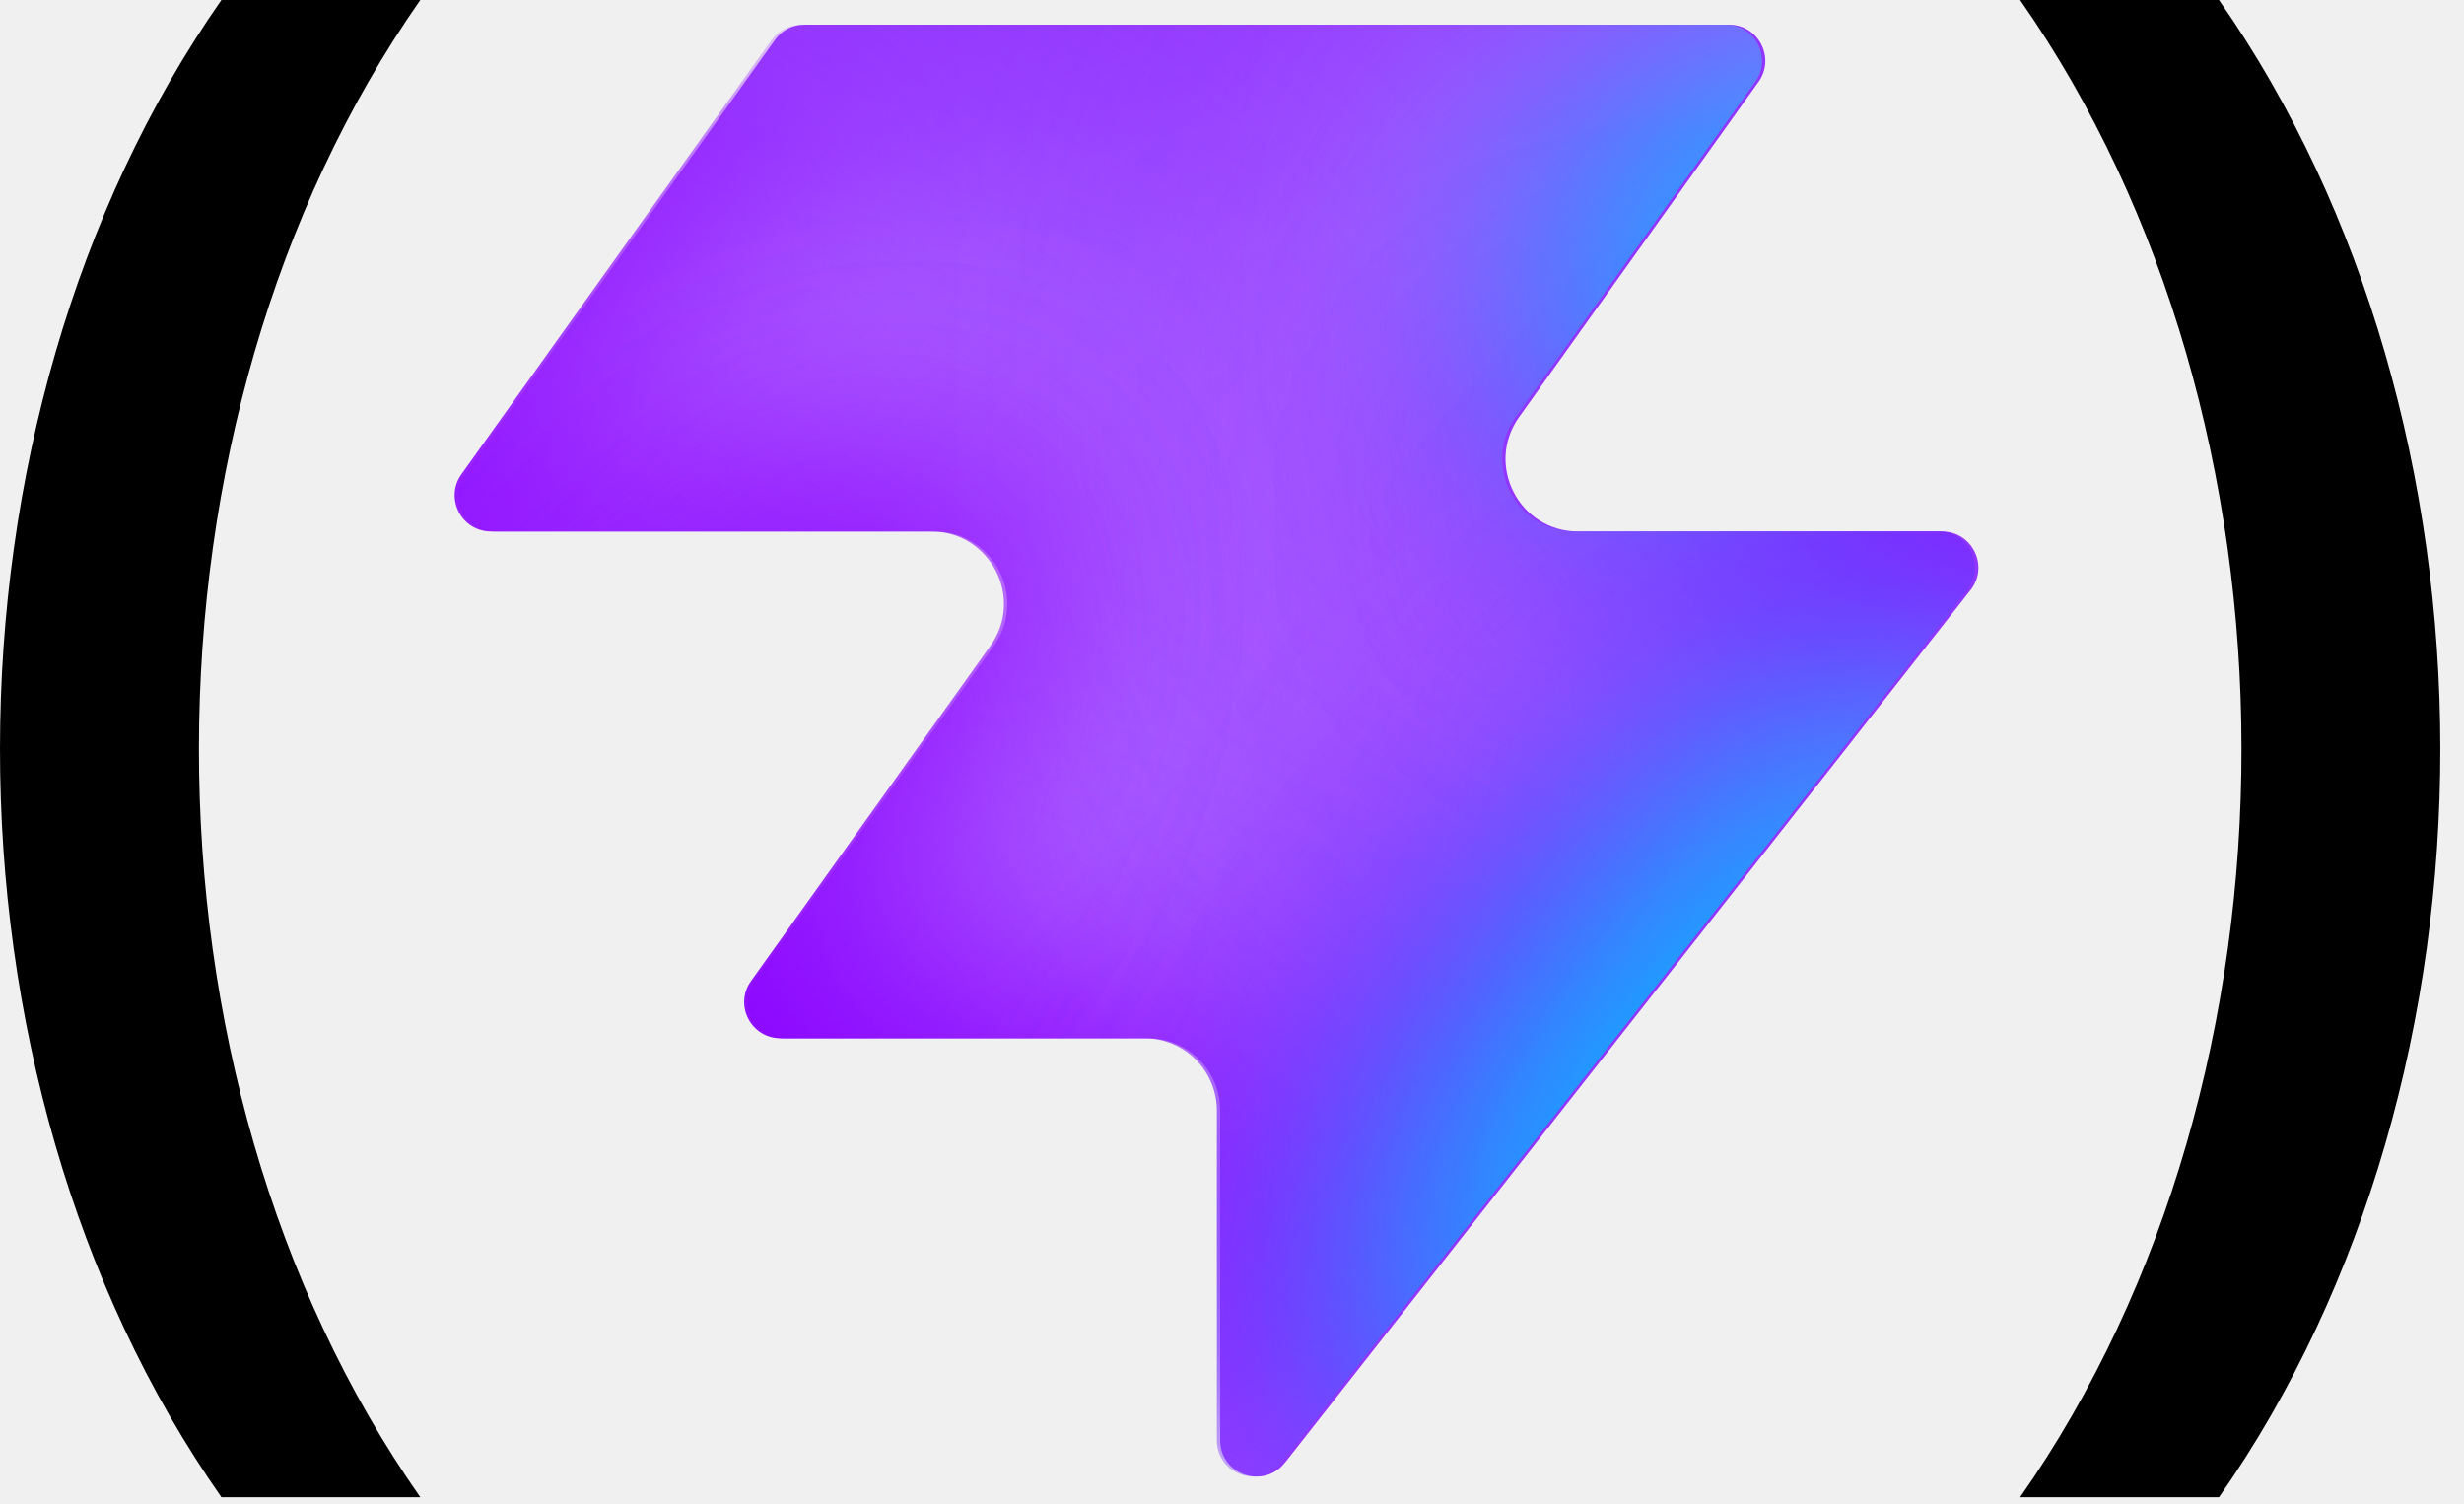
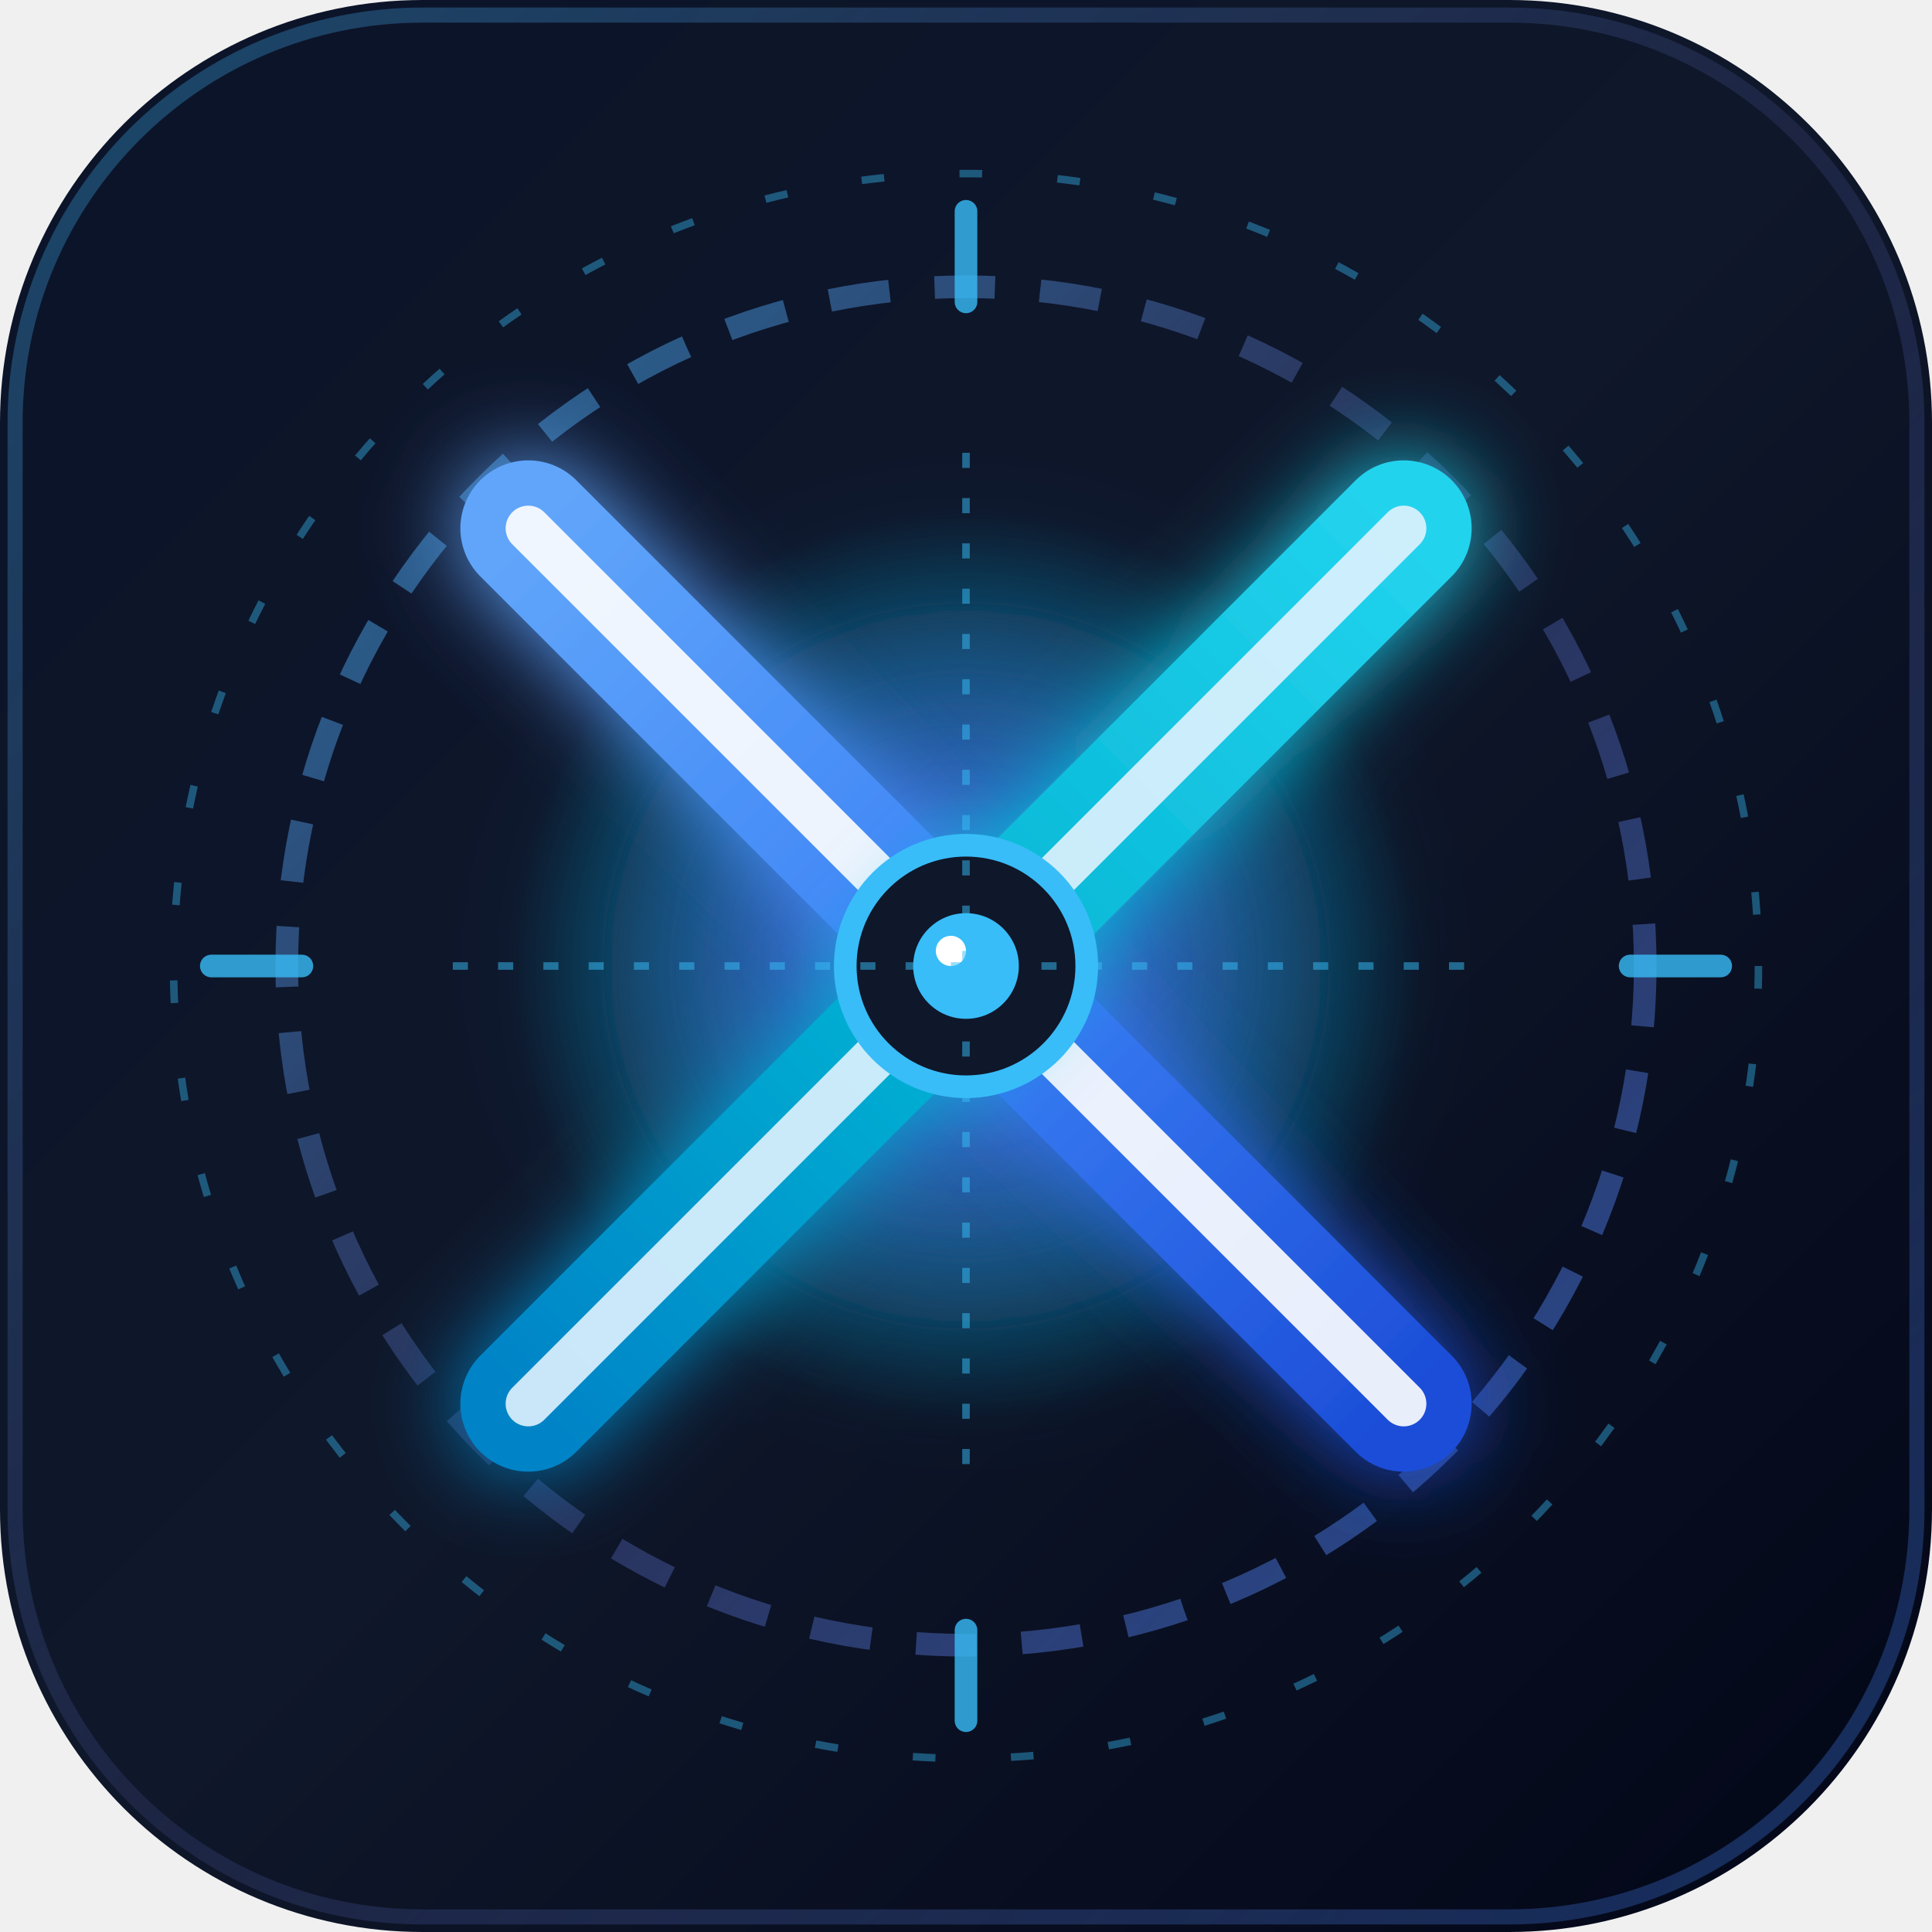
- <svg xmlns="http://www.w3.org/2000/svg" width="77" height="47" fill="none" aria-labelledby="vite-logo-title" viewBox="0 0 77 47">
-   <style>.parenthesis{fill:#000}@media (prefers-color-scheme:dark){.parenthesis{fill:#fff}}</style>
-   <path fill="#9135ff" d="M40.151 45.71c-.663.844-2.02.374-2.02-.699V34.708a2.26 2.26 0 0 0-2.262-2.262H24.493c-.92 0-1.457-1.04-.92-1.788l7.479-10.471c1.07-1.498 0-3.578-1.842-3.578H15.443c-.92 0-1.456-1.04-.92-1.788l9.696-13.576c.213-.297.556-.474.92-.474h28.894c.92 0 1.456 1.04.92 1.788l-7.48 10.472c-1.07 1.497 0 3.578 1.842 3.578h11.376c.944 0 1.474 1.087.89 1.83L40.153 45.712z" />
-   <mask id="a" width="48" height="47" x="14" y="0" maskUnits="userSpaceOnUse" style="mask-type:alpha">
-     <path fill="#000" d="M40.047 45.71c-.663.843-2.02.374-2.02-.699V34.708a2.26 2.26 0 0 0-2.262-2.262H24.389c-.92 0-1.457-1.04-.92-1.788l7.479-10.472c1.07-1.497 0-3.578-1.842-3.578H15.34c-.92 0-1.456-1.04-.92-1.788l9.696-13.575c.213-.297.556-.474.92-.474H53.93c.92 0 1.456 1.04.92 1.788L47.37 13.03c-1.07 1.498 0 3.578 1.842 3.578h11.376c.944 0 1.474 1.088.89 1.831L40.049 45.712z" />
-   </mask>
-   <g mask="url(#a)">
-     <g filter="url(#b)">
-       <ellipse cx="5.508" cy="14.704" fill="#eee6ff" rx="5.508" ry="14.704" transform="rotate(269.814 20.96 11.29)scale(-1 1)" />
-     </g>
-     <g filter="url(#c)">
-       <ellipse cx="10.399" cy="29.851" fill="#eee6ff" rx="10.399" ry="29.851" transform="rotate(89.814 -16.902 -8.275)scale(1 -1)" />
-     </g>
-     <g filter="url(#d)">
-       <ellipse cx="5.508" cy="30.487" fill="#8900ff" rx="5.508" ry="30.487" transform="rotate(89.814 -19.197 -7.127)scale(1 -1)" />
-     </g>
-     <g filter="url(#e)">
-       <ellipse cx="5.508" cy="30.599" fill="#8900ff" rx="5.508" ry="30.599" transform="rotate(89.814 -25.928 4.177)scale(1 -1)" />
-     </g>
-     <g filter="url(#f)">
-       <ellipse cx="5.508" cy="30.599" fill="#8900ff" rx="5.508" ry="30.599" transform="rotate(89.814 -25.738 5.52)scale(1 -1)" />
-     </g>
-     <g filter="url(#g)">
-       <ellipse cx="14.072" cy="22.078" fill="#eee6ff" rx="14.072" ry="22.078" transform="rotate(93.35 31.245 55.578)scale(-1 1)" />
-     </g>
-     <g filter="url(#h)">
-       <ellipse cx="3.47" cy="21.501" fill="#8900ff" rx="3.47" ry="21.501" transform="rotate(89.009 35.419 55.202)scale(-1 1)" />
-     </g>
-     <g filter="url(#i)">
-       <ellipse cx="3.47" cy="21.501" fill="#8900ff" rx="3.47" ry="21.501" transform="rotate(89.009 35.419 55.202)scale(-1 1)" />
-     </g>
-     <g filter="url(#j)">
-       <ellipse cx="14.592" cy="9.743" fill="#8900ff" rx="4.407" ry="29.108" transform="rotate(39.51 14.592 9.743)" />
-     </g>
-     <g filter="url(#k)">
-       <ellipse cx="61.728" cy="-5.321" fill="#8900ff" rx="4.407" ry="29.108" transform="rotate(37.892 61.728 -5.32)" />
-     </g>
-     <g filter="url(#l)">
-       <ellipse cx="55.618" cy="7.104" fill="#00c2ff" rx="5.971" ry="9.665" transform="rotate(37.892 55.618 7.104)" />
-     </g>
-     <g filter="url(#m)">
-       <ellipse cx="12.326" cy="39.103" fill="#8900ff" rx="4.407" ry="29.108" transform="rotate(37.892 12.326 39.103)" />
-     </g>
-     <g filter="url(#n)">
-       <ellipse cx="12.326" cy="39.103" fill="#8900ff" rx="4.407" ry="29.108" transform="rotate(37.892 12.326 39.103)" />
-     </g>
-     <g filter="url(#o)">
-       <ellipse cx="49.857" cy="30.678" fill="#8900ff" rx="4.407" ry="29.108" transform="rotate(37.892 49.857 30.678)" />
-     </g>
-     <g filter="url(#p)">
-       <ellipse cx="52.623" cy="33.171" fill="#00c2ff" rx="5.971" ry="15.297" transform="rotate(37.892 52.623 33.17)" />
-     </g>
-   </g>
-   <path d="M6.919 0c-9.198 13.166-9.252 33.575 0 46.789h6.215c-9.25-13.214-9.196-33.623 0-46.789zm62.424 0h-6.215c9.198 13.166 9.252 33.575 0 46.789h6.215c9.25-13.214 9.196-33.623 0-46.789" class="parenthesis" />
+ <svg xmlns="http://www.w3.org/2000/svg" viewBox="0 0 512 512" fill="none">
  <defs>
-     <filter id="b" width="60.045" height="41.654" x="-5.564" y="16.92" color-interpolation-filters="sRGB" filterUnits="userSpaceOnUse">
-       <feFlood flood-opacity="0" result="BackgroundImageFix" />
-       <feBlend in="SourceGraphic" in2="BackgroundImageFix" result="shape" />
-       <feGaussianBlur result="effect1_foregroundBlur_2002_17286" stdDeviation="7.659" />
-     </filter>
-     <filter id="c" width="90.34" height="51.437" x="-40.407" y="-6.762" color-interpolation-filters="sRGB" filterUnits="userSpaceOnUse">
-       <feFlood flood-opacity="0" result="BackgroundImageFix" />
-       <feBlend in="SourceGraphic" in2="BackgroundImageFix" result="shape" />
-       <feGaussianBlur result="effect1_foregroundBlur_2002_17286" stdDeviation="7.659" />
-     </filter>
-     <filter id="d" width="79.355" height="29.4" x="-35.435" y="2.801" color-interpolation-filters="sRGB" filterUnits="userSpaceOnUse">
-       <feFlood flood-opacity="0" result="BackgroundImageFix" />
-       <feBlend in="SourceGraphic" in2="BackgroundImageFix" result="shape" />
-       <feGaussianBlur result="effect1_foregroundBlur_2002_17286" stdDeviation="4.596" />
-     </filter>
-     <filter id="e" width="79.579" height="29.4" x="-30.84" y="20.8" color-interpolation-filters="sRGB" filterUnits="userSpaceOnUse">
-       <feFlood flood-opacity="0" result="BackgroundImageFix" />
-       <feBlend in="SourceGraphic" in2="BackgroundImageFix" result="shape" />
-       <feGaussianBlur result="effect1_foregroundBlur_2002_17286" stdDeviation="4.596" />
-     </filter>
-     <filter id="f" width="79.579" height="29.4" x="-29.307" y="21.949" color-interpolation-filters="sRGB" filterUnits="userSpaceOnUse">
-       <feFlood flood-opacity="0" result="BackgroundImageFix" />
-       <feBlend in="SourceGraphic" in2="BackgroundImageFix" result="shape" />
-       <feGaussianBlur result="effect1_foregroundBlur_2002_17286" stdDeviation="4.596" />
-     </filter>
-     <filter id="g" width="74.749" height="58.852" x="29.961" y="-17.13" color-interpolation-filters="sRGB" filterUnits="userSpaceOnUse">
-       <feFlood flood-opacity="0" result="BackgroundImageFix" />
-       <feBlend in="SourceGraphic" in2="BackgroundImageFix" result="shape" />
-       <feGaussianBlur result="effect1_foregroundBlur_2002_17286" stdDeviation="7.659" />
-     </filter>
-     <filter id="h" width="61.377" height="25.362" x="37.754" y="3.055" color-interpolation-filters="sRGB" filterUnits="userSpaceOnUse">
-       <feFlood flood-opacity="0" result="BackgroundImageFix" />
-       <feBlend in="SourceGraphic" in2="BackgroundImageFix" result="shape" />
-       <feGaussianBlur result="effect1_foregroundBlur_2002_17286" stdDeviation="4.596" />
-     </filter>
-     <filter id="i" width="61.377" height="25.362" x="37.754" y="3.055" color-interpolation-filters="sRGB" filterUnits="userSpaceOnUse">
-       <feFlood flood-opacity="0" result="BackgroundImageFix" />
-       <feBlend in="SourceGraphic" in2="BackgroundImageFix" result="shape" />
-       <feGaussianBlur result="effect1_foregroundBlur_2002_17286" stdDeviation="4.596" />
-     </filter>
-     <filter id="j" width="56.045" height="63.649" x="-13.43" y="-22.082" color-interpolation-filters="sRGB" filterUnits="userSpaceOnUse">
-       <feFlood flood-opacity="0" result="BackgroundImageFix" />
-       <feBlend in="SourceGraphic" in2="BackgroundImageFix" result="shape" />
-       <feGaussianBlur result="effect1_foregroundBlur_2002_17286" stdDeviation="4.596" />
-     </filter>
-     <filter id="k" width="54.814" height="64.646" x="34.321" y="-37.644" color-interpolation-filters="sRGB" filterUnits="userSpaceOnUse">
-       <feFlood flood-opacity="0" result="BackgroundImageFix" />
-       <feBlend in="SourceGraphic" in2="BackgroundImageFix" result="shape" />
-       <feGaussianBlur result="effect1_foregroundBlur_2002_17286" stdDeviation="4.596" />
-     </filter>
-     <filter id="l" width="33.541" height="35.313" x="38.847" y="-10.552" color-interpolation-filters="sRGB" filterUnits="userSpaceOnUse">
-       <feFlood flood-opacity="0" result="BackgroundImageFix" />
-       <feBlend in="SourceGraphic" in2="BackgroundImageFix" result="shape" />
-       <feGaussianBlur result="effect1_foregroundBlur_2002_17286" stdDeviation="4.596" />
-     </filter>
-     <filter id="m" width="54.814" height="64.646" x="-15.081" y="6.78" color-interpolation-filters="sRGB" filterUnits="userSpaceOnUse">
-       <feFlood flood-opacity="0" result="BackgroundImageFix" />
-       <feBlend in="SourceGraphic" in2="BackgroundImageFix" result="shape" />
-       <feGaussianBlur result="effect1_foregroundBlur_2002_17286" stdDeviation="4.596" />
-     </filter>
-     <filter id="n" width="54.814" height="64.646" x="-15.081" y="6.78" color-interpolation-filters="sRGB" filterUnits="userSpaceOnUse">
-       <feFlood flood-opacity="0" result="BackgroundImageFix" />
-       <feBlend in="SourceGraphic" in2="BackgroundImageFix" result="shape" />
-       <feGaussianBlur result="effect1_foregroundBlur_2002_17286" stdDeviation="4.596" />
-     </filter>
-     <filter id="o" width="54.814" height="64.646" x="22.45" y="-1.645" color-interpolation-filters="sRGB" filterUnits="userSpaceOnUse">
-       <feFlood flood-opacity="0" result="BackgroundImageFix" />
-       <feBlend in="SourceGraphic" in2="BackgroundImageFix" result="shape" />
-       <feGaussianBlur result="effect1_foregroundBlur_2002_17286" stdDeviation="4.596" />
-     </filter>
-     <filter id="p" width="39.409" height="43.623" x="32.919" y="11.36" color-interpolation-filters="sRGB" filterUnits="userSpaceOnUse">
-       <feFlood flood-opacity="0" result="BackgroundImageFix" />
-       <feBlend in="SourceGraphic" in2="BackgroundImageFix" result="shape" />
-       <feGaussianBlur result="effect1_foregroundBlur_2002_17286" stdDeviation="4.596" />
+     <linearGradient id="bg-grad" x1="0%" y1="0%" x2="100%" y2="100%">
+       <stop offset="0%" stop-color="#0b1329" />
+       <stop offset="50%" stop-color="#0f172a" />
+       <stop offset="100%" stop-color="#020617" />
+     </linearGradient>
+     <linearGradient id="x-beam-1" x1="0%" y1="0%" x2="100%" y2="100%">
+       <stop offset="0%" stop-color="#60a5fa" />
+       <stop offset="50%" stop-color="#3b82f6" />
+       <stop offset="100%" stop-color="#1d4ed8" />
+     </linearGradient>
+     <linearGradient id="x-beam-2" x1="100%" y1="0%" x2="0%" y2="100%">
+       <stop offset="0%" stop-color="#22d3ee" />
+       <stop offset="50%" stop-color="#06b6d4" />
+       <stop offset="100%" stop-color="#0284c7" />
+     </linearGradient>
+     <radialGradient id="core-glow" cx="50%" cy="50%" r="50%">
+       <stop offset="0%" stop-color="#38bdf8" stop-opacity="1" />
+       <stop offset="40%" stop-color="#3b82f6" stop-opacity="0.6" />
+       <stop offset="100%" stop-color="#06b6d4" stop-opacity="0" />
+     </radialGradient>
+     <linearGradient id="ring-grad" x1="0%" y1="0%" x2="100%" y2="100%">
+       <stop offset="0%" stop-color="#38bdf8" stop-opacity="0.8" />
+       <stop offset="50%" stop-color="#818cf8" stop-opacity="0.3" />
+       <stop offset="100%" stop-color="#3b82f6" stop-opacity="0.8" />
+     </linearGradient>
+     <filter id="glow" x="-20%" y="-20%" width="140%" height="140%">
+       <feGaussianBlur stdDeviation="12" result="blur" />
+       <feComposite in="SourceGraphic" in2="blur" operator="over" />
    </filter>
  </defs>
+   <rect width="512" height="512" rx="112" fill="url(#bg-grad)" />
+   <rect width="504" height="504" x="4" y="4" rx="108" stroke="url(#ring-grad)" stroke-width="4" stroke-opacity="0.4" fill="none" />
+   <circle cx="256" cy="256" r="180" stroke="url(#ring-grad)" stroke-width="6" stroke-dasharray="16 12" opacity="0.7" />
+   <circle cx="256" cy="256" r="210" stroke="#38bdf8" stroke-width="2" stroke-dasharray="6 20" opacity="0.4" />
+   <path d="M256 56 V80 M256 432 V456 M56 256 H80 M432 256 H456" stroke="#38bdf8" stroke-width="6" stroke-linecap="round" opacity="0.8" />
+   <circle cx="256" cy="256" r="120" fill="url(#core-glow)" filter="url(#glow)" opacity="0.8" />
+   <path d="M140 140 L372 372" stroke="url(#x-beam-1)" stroke-width="36" stroke-linecap="round" filter="url(#glow)" />
+   <path d="M140 140 L372 372" stroke="#ffffff" stroke-width="12" stroke-linecap="round" opacity="0.9" />
+   <path d="M372 140 L140 372" stroke="url(#x-beam-2)" stroke-width="36" stroke-linecap="round" filter="url(#glow)" />
+   <path d="M372 140 L140 372" stroke="#e0f2fe" stroke-width="12" stroke-linecap="round" opacity="0.9" />
+   <circle cx="256" cy="256" r="32" fill="#0f172a" stroke="#38bdf8" stroke-width="6" />
+   <circle cx="256" cy="256" r="14" fill="#38bdf8" />
+   <circle cx="252" cy="252" r="4" fill="#ffffff" />
+   <path d="M120 256 H392" stroke="#38bdf8" stroke-width="2" stroke-dasharray="4 8" opacity="0.5" />
+   <path d="M256 120 V392" stroke="#38bdf8" stroke-width="2" stroke-dasharray="4 8" opacity="0.5" />
</svg>
